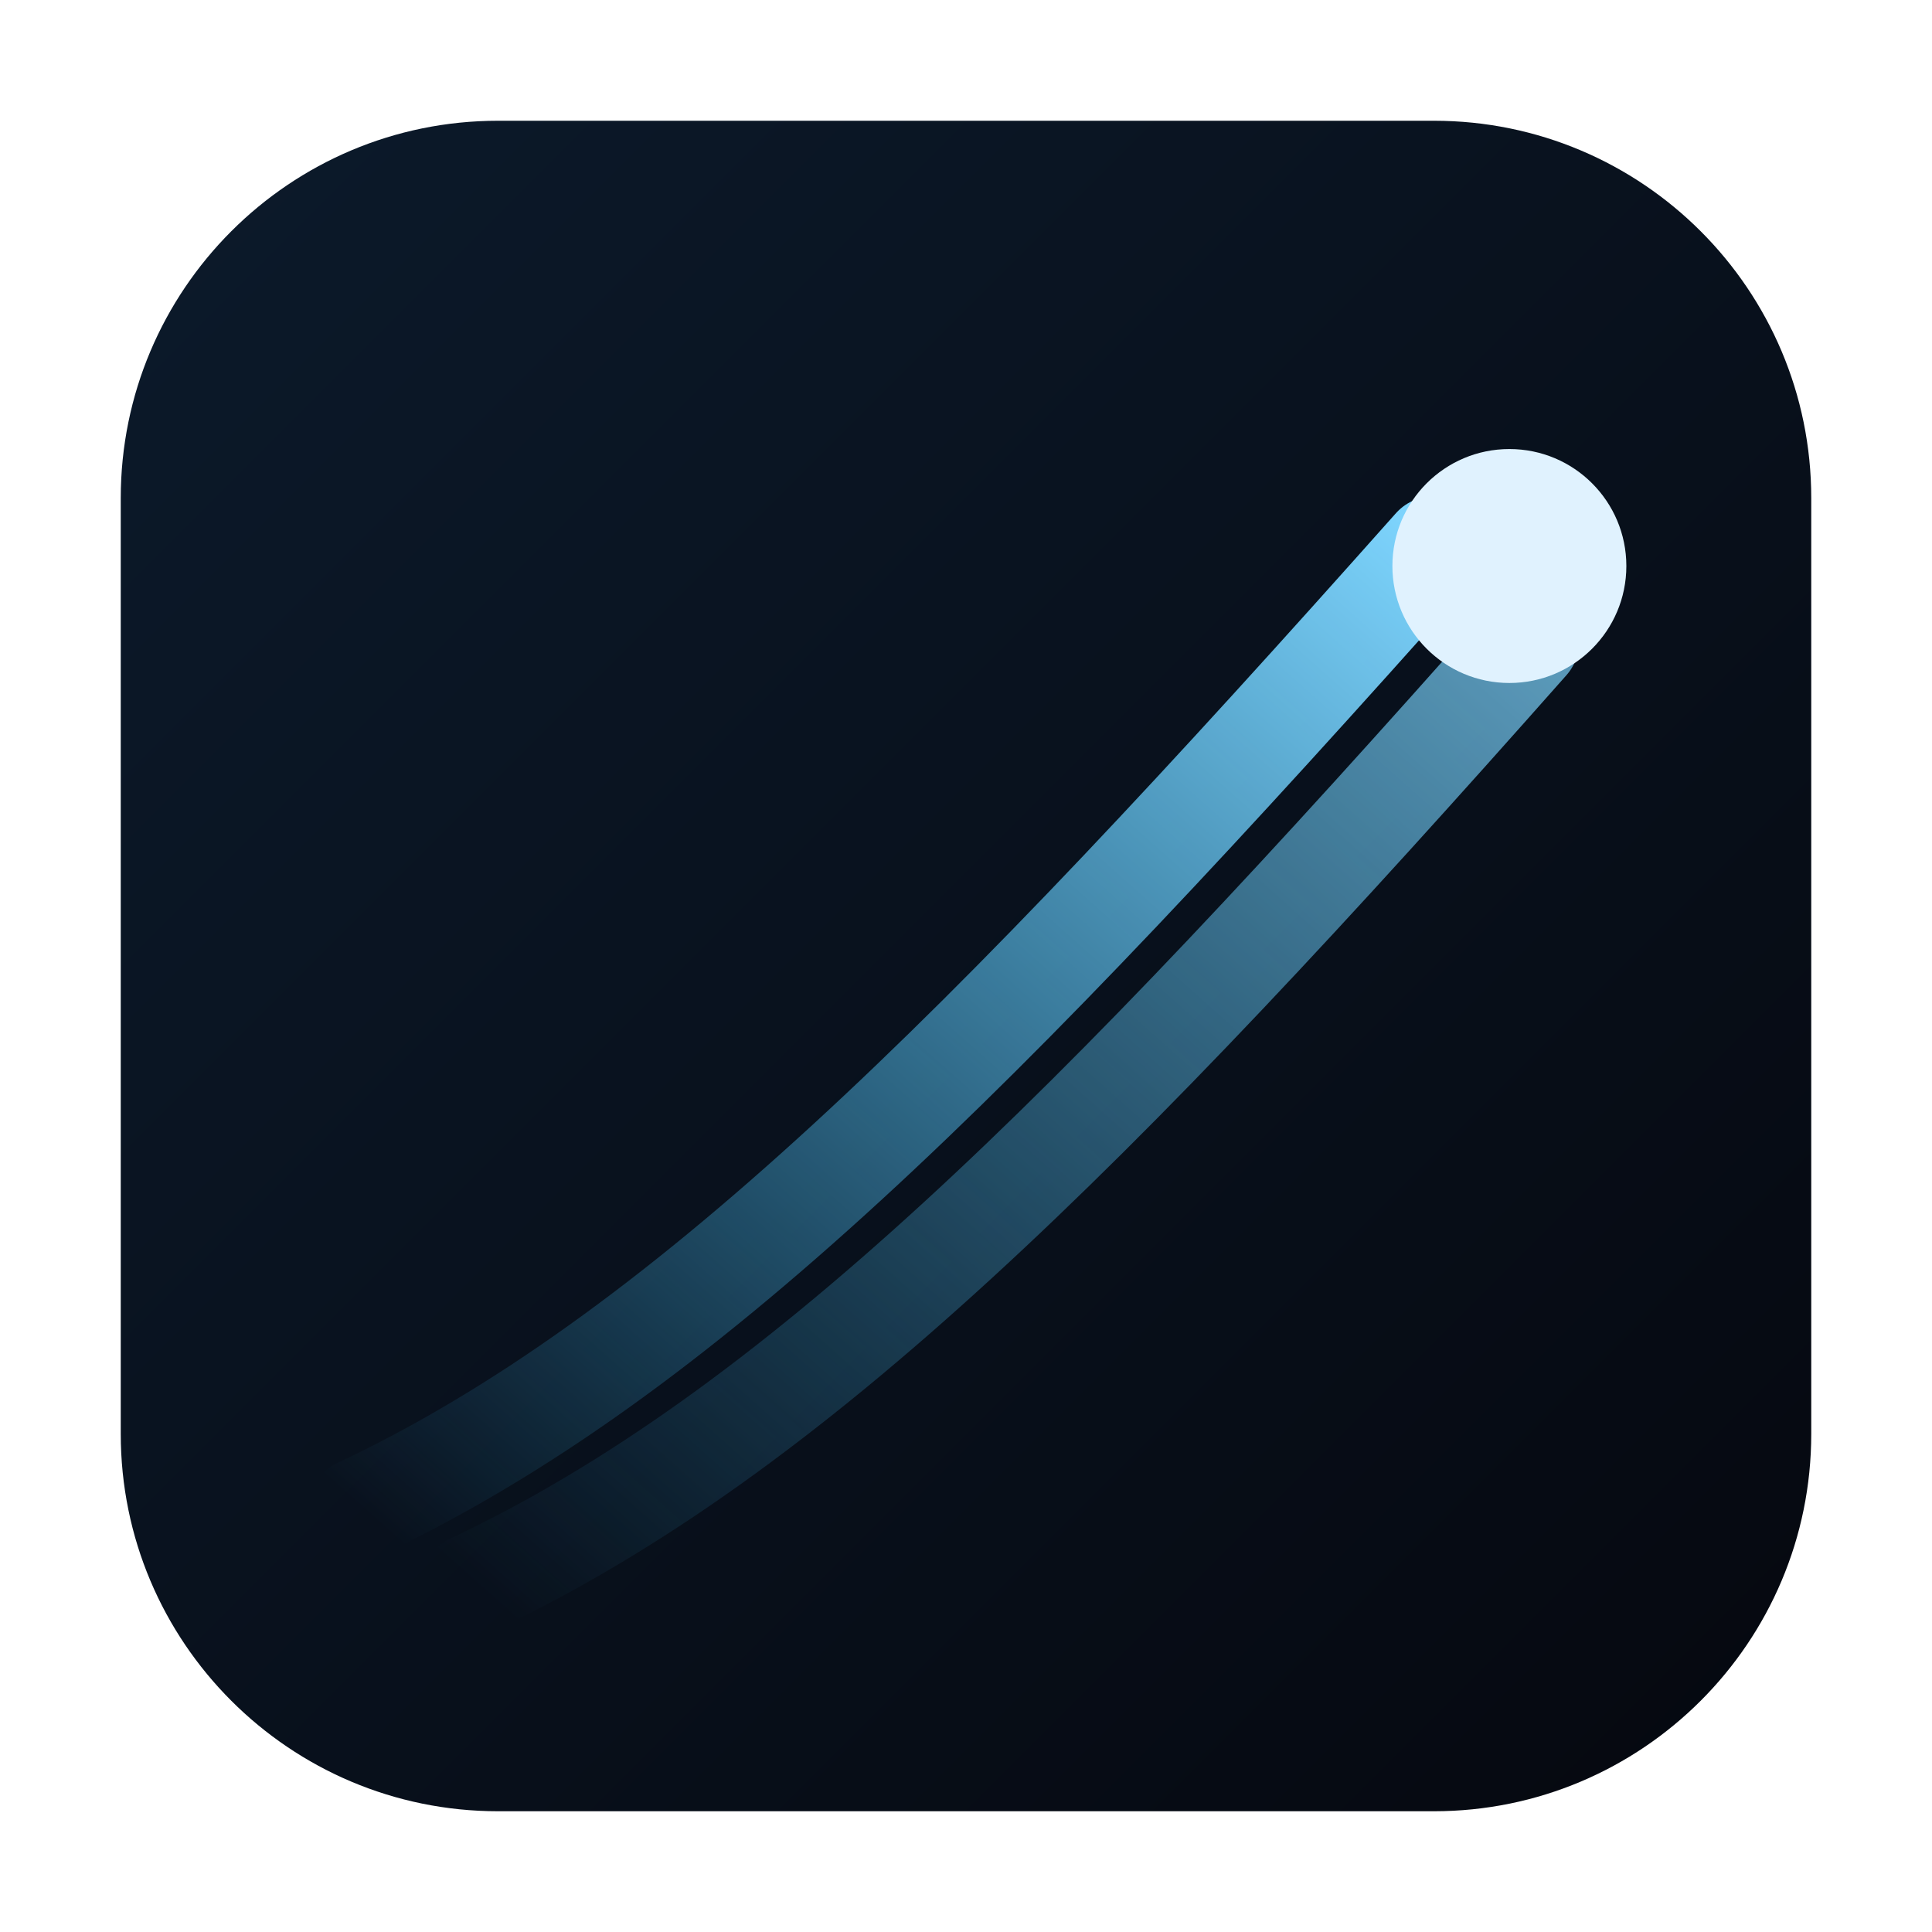
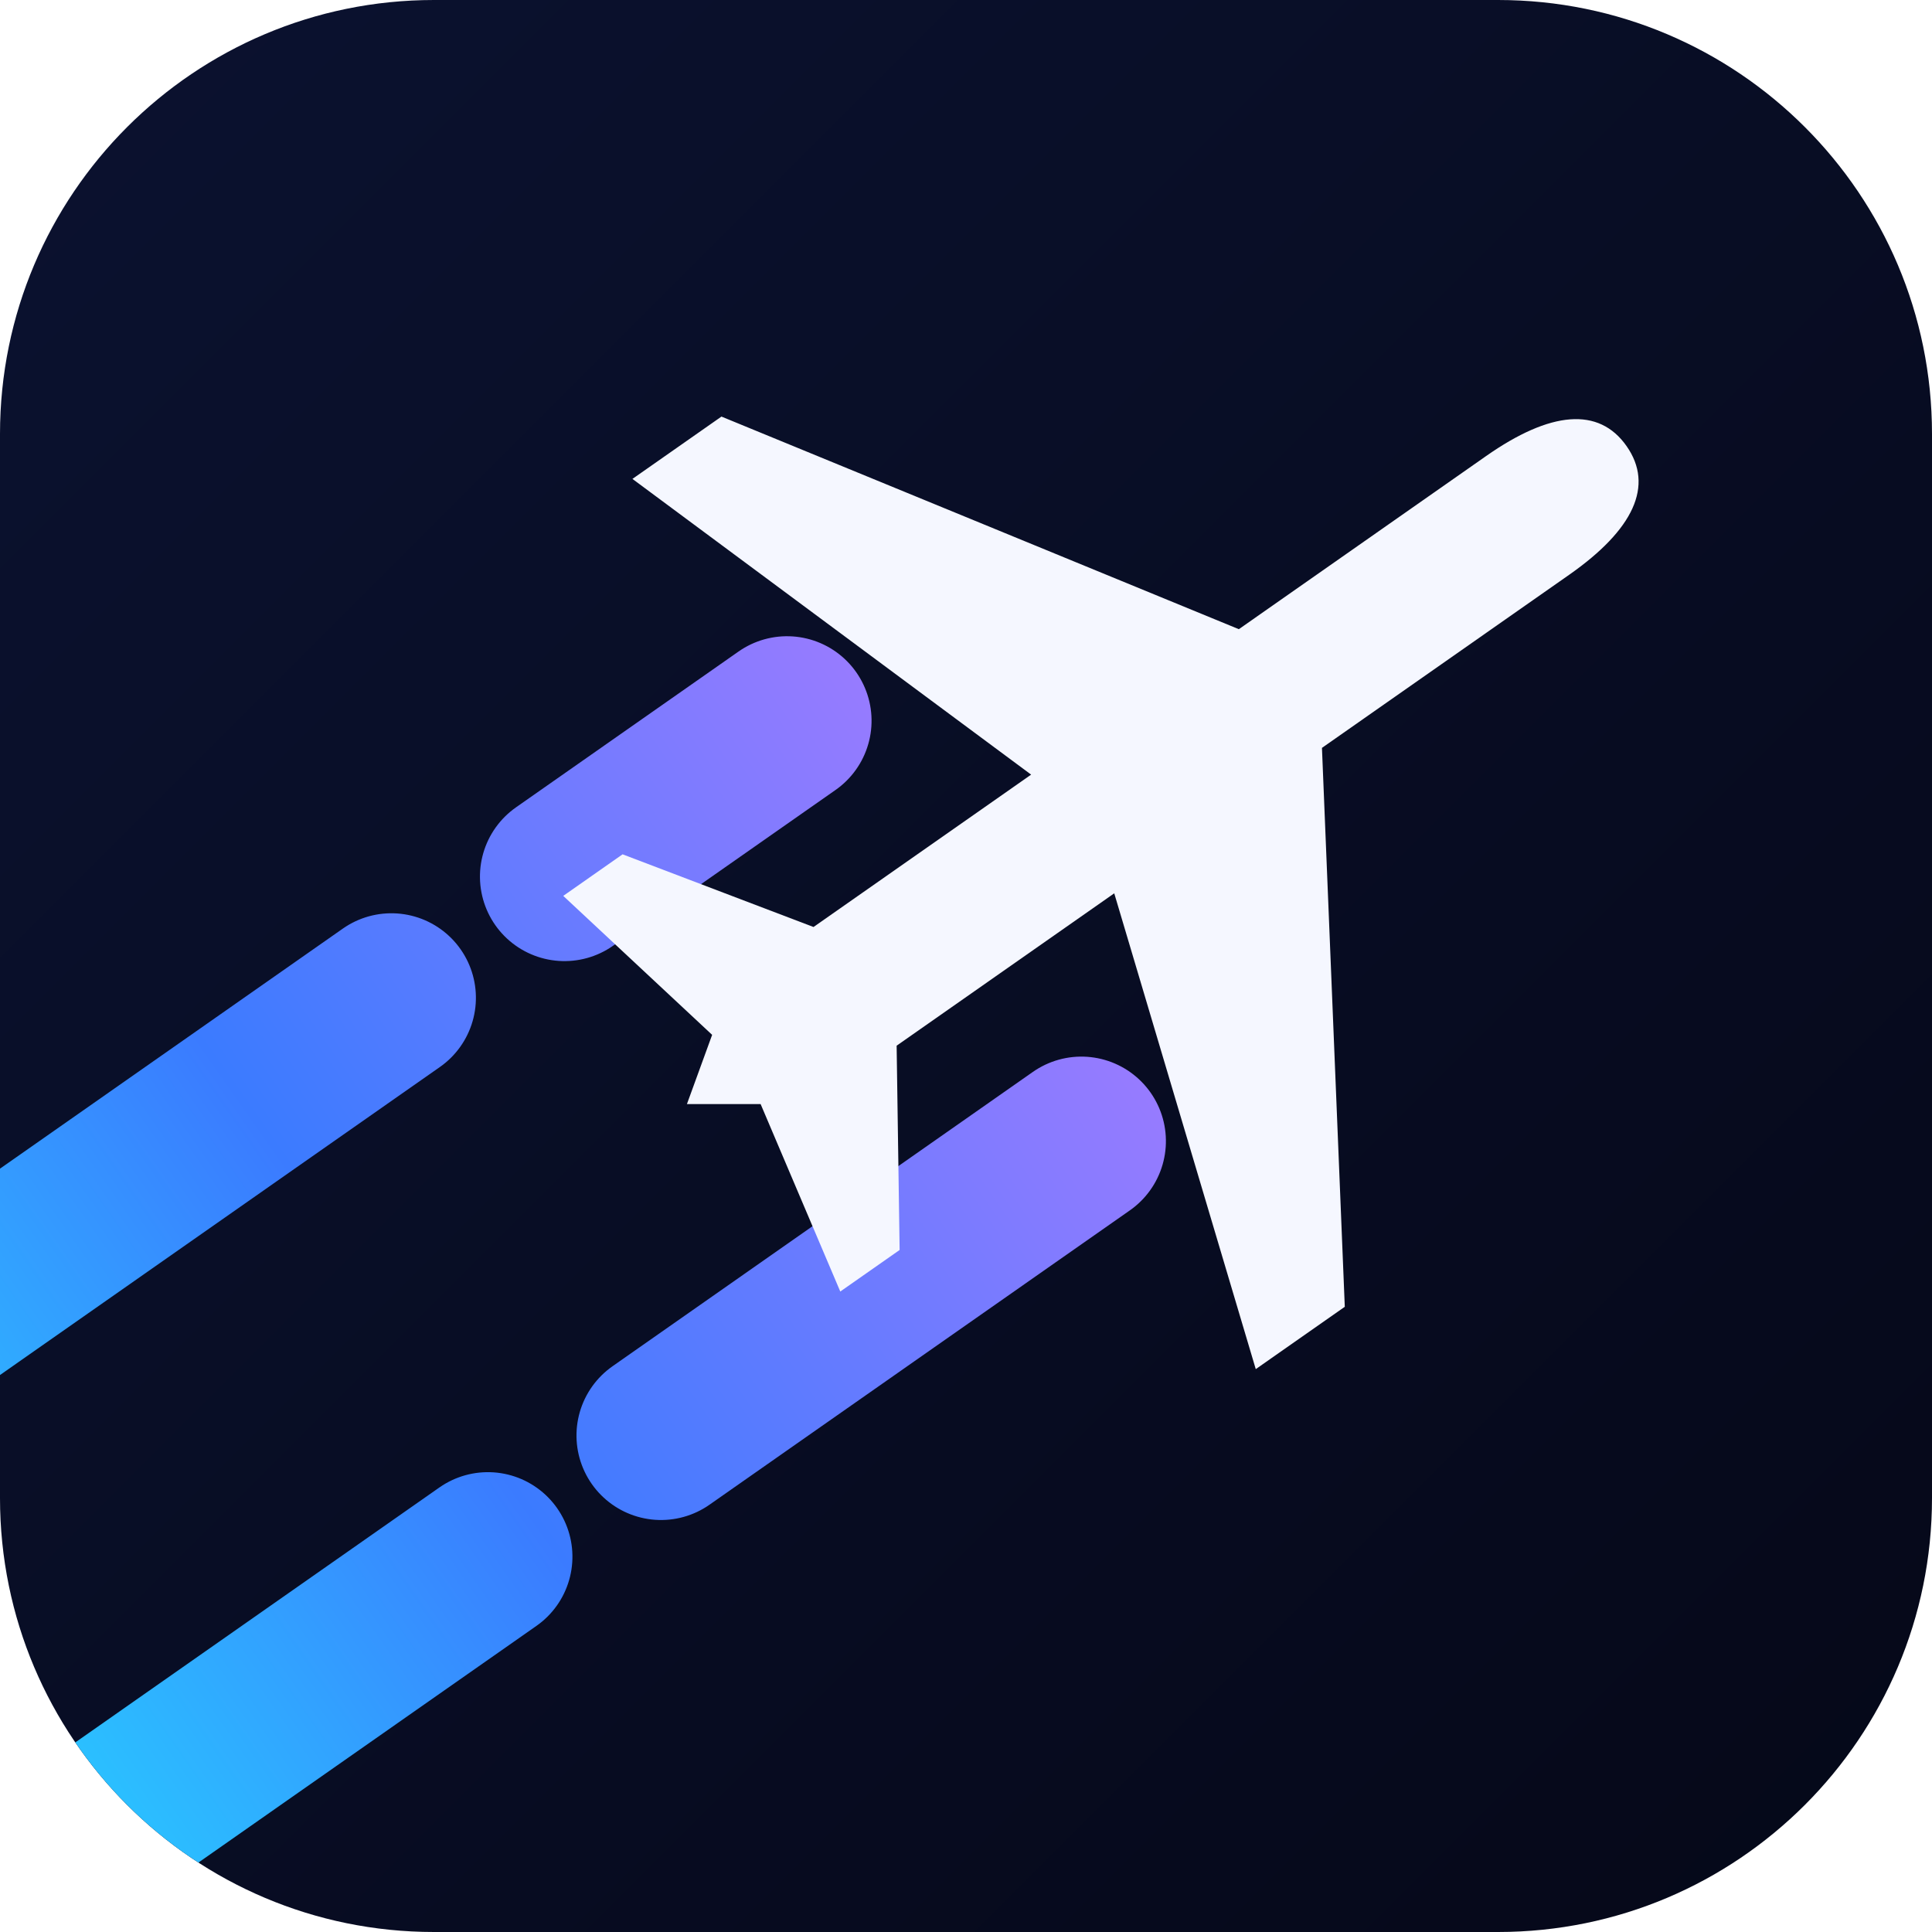
<svg xmlns="http://www.w3.org/2000/svg" viewBox="0 0 1024 1024">
  <defs>
    <linearGradient id="bg" x1="0" y1="0" x2="1" y2="1">
-       <stop offset="0" stop-color="#0c1a2b" />
-       <stop offset="1" stop-color="#05080f" />
+       <stop offset="0" stop-color="#0b1230" />
+       <stop offset="1" stop-color="#050818" />
    </linearGradient>
-     <linearGradient id="trail" x1="0" y1="1" x2="1" y2="0">
-       <stop offset="0" stop-color="#38bdf8" stop-opacity="0" />
-       <stop offset="1" stop-color="#7dd3fc" />
+     <linearGradient id="trail" gradientUnits="userSpaceOnUse" x1="-560" y1="0" x2="-40" y2="0">
+       <stop offset="0" stop-color="#22e5ff" />
+       <stop offset="0.5" stop-color="#3b7bff" />
+       <stop offset="1" stop-color="#9b7bff" />
    </linearGradient>
+     <clipPath id="tile">
+       <rect width="1024" height="1024" rx="230" />
+     </clipPath>
  </defs>
-   <rect x="64" y="64" width="896" height="896" rx="200" fill="url(#bg)" />
-   <path d="M190 800 C 360 720, 520 560, 760 290" fill="none" stroke="url(#trail)" stroke-width="54" stroke-linecap="round" />
-   <path d="M250 840 C 420 760, 580 600, 810 340" fill="none" stroke="url(#trail)" stroke-width="54" stroke-linecap="round" opacity="0.7" />
-   <circle cx="800" cy="300" r="62" fill="#e0f2fe" />
+   <rect width="1024" height="1024" rx="230" fill="url(#bg)" />
+   <g clip-path="url(#tile)">
+     <g transform="translate(600 420) rotate(-35) scale(1.6)">
+       <g stroke="url(#trail)" stroke-width="56" stroke-linecap="round" fill="none">
+         <path d="M -80 -85 H -170 M -240 -85 H -600" />
+         <path d="M -80 85 H -250 M -320 85 H -600" />
+       </g>
+       <path fill="#f5f7ff" d="M 200 0                C 200 -16, 186 -24, 160 -24                L 60 -24 L -40 -180 L -76 -180 L -24 -24                L -112 -24 L -150 -80 L -174 -80 L -160 -14                L -180 0                L -160 14 L -174 80 L -150 80 L -112 24                L -24 24 L -76 180 L -40 180 L 60 24                L 160 24                C 186 24, 200 16, 200 0 Z" />
+     </g>
+   </g>
</svg>
